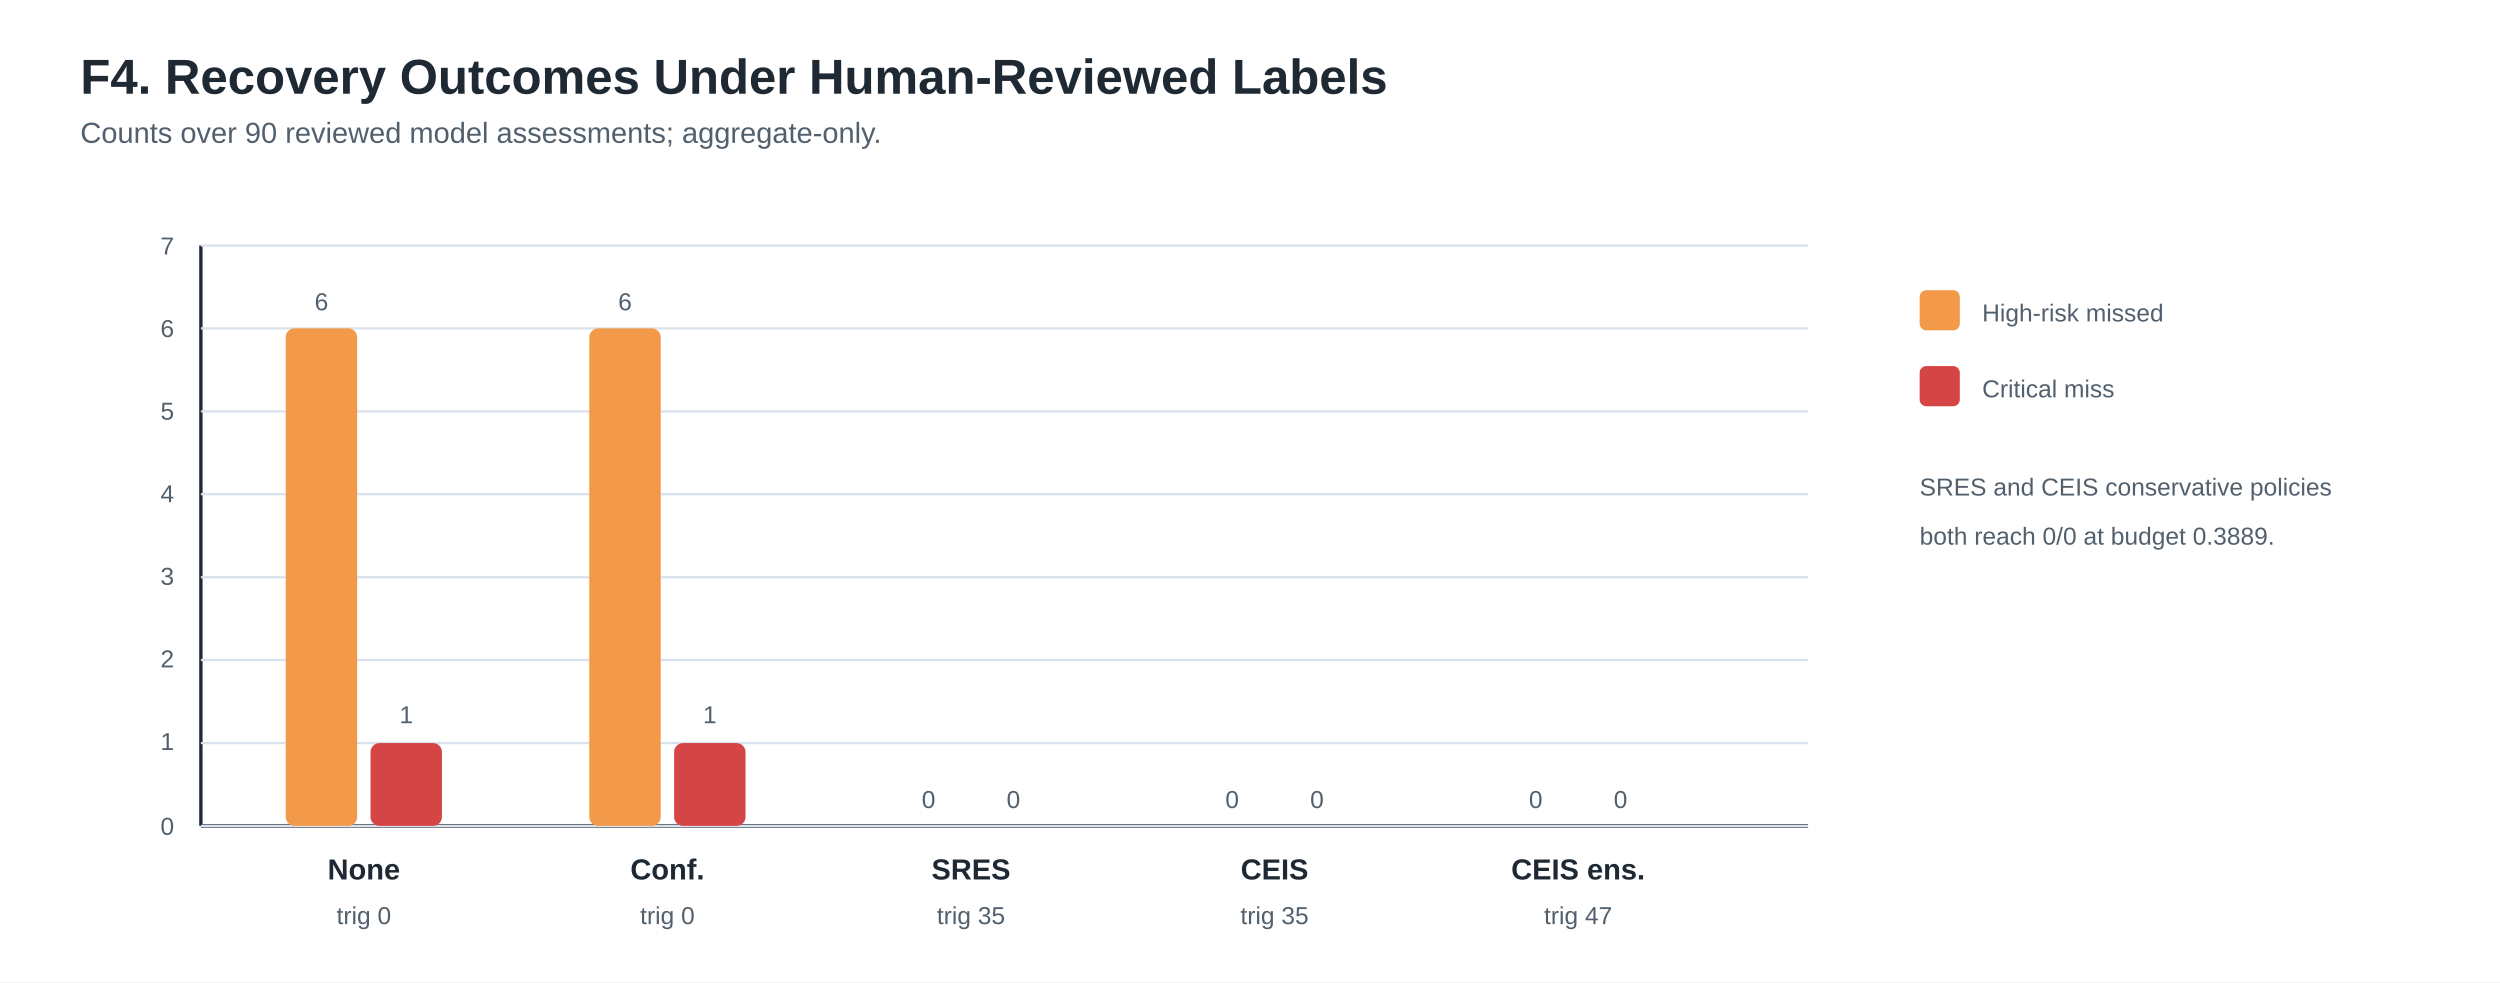
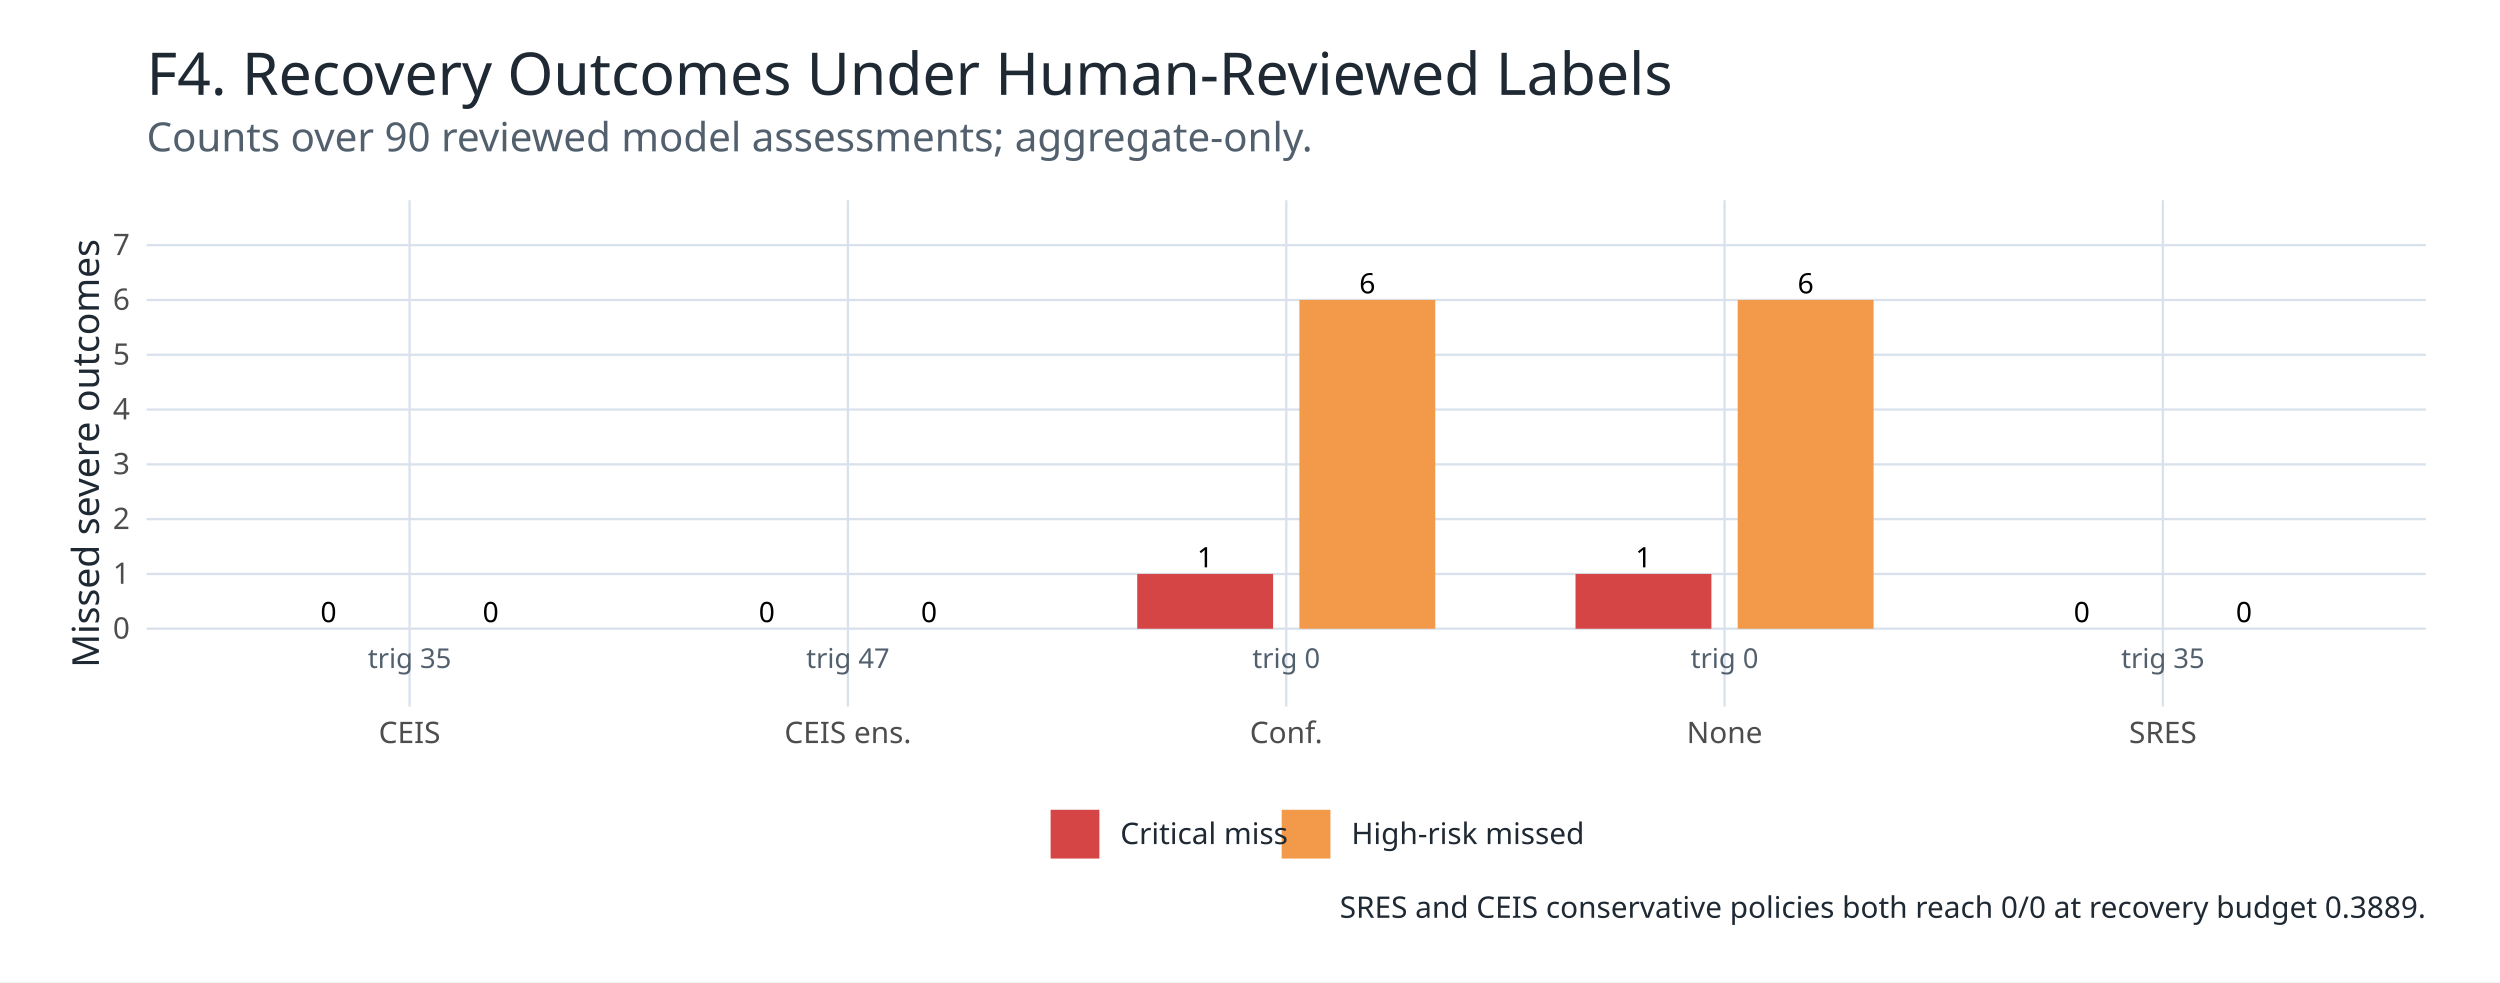
- <svg xmlns="http://www.w3.org/2000/svg" width="1120" height="440" viewBox="0 0 1120 440" role="img">
-   <rect width="1120" height="440" fill="white" />
-   <style>
-   text { font-family: Arial, Helvetica, sans-serif; fill: #1f2933; }
-   .title { font-size: 22px; font-weight: 700; }
-   .subtitle { font-size: 13px; fill: #52606d; }
-   .label { font-size: 13px; font-weight: 700; }
-   .small { font-size: 11px; fill: #52606d; }
- </style>
-   <text x="36" y="42" class="title" text-anchor="start">F4. Recovery Outcomes Under Human-Reviewed Labels</text>
-   <text x="36" y="64" class="subtitle" text-anchor="start">Counts over 90 reviewed model assessments; aggregate-only.</text>
-   <line x1="90" y1="370" x2="810" y2="370" stroke="#1f2933" stroke-width="1.5" />
-   <line x1="90" y1="110" x2="90" y2="370" stroke="#1f2933" stroke-width="1.5" />
-   <line x1="90" y1="370.0" x2="810" y2="370.0" stroke="#d9e2ec" stroke-width="1" />
-   <text x="78" y="374" class="small" text-anchor="end">0</text>
-   <line x1="90" y1="332.9" x2="810" y2="332.9" stroke="#d9e2ec" stroke-width="1" />
-   <text x="78" y="336" class="small" text-anchor="end">1</text>
-   <line x1="90" y1="295.7" x2="810" y2="295.7" stroke="#d9e2ec" stroke-width="1" />
-   <text x="78" y="299" class="small" text-anchor="end">2</text>
-   <line x1="90" y1="258.6" x2="810" y2="258.6" stroke="#d9e2ec" stroke-width="1" />
-   <text x="78" y="262" class="small" text-anchor="end">3</text>
-   <line x1="90" y1="221.4" x2="810" y2="221.4" stroke="#d9e2ec" stroke-width="1" />
-   <text x="78" y="225" class="small" text-anchor="end">4</text>
-   <line x1="90" y1="184.3" x2="810" y2="184.3" stroke="#d9e2ec" stroke-width="1" />
-   <text x="78" y="188" class="small" text-anchor="end">5</text>
-   <line x1="90" y1="147.1" x2="810" y2="147.1" stroke="#d9e2ec" stroke-width="1" />
-   <text x="78" y="151" class="small" text-anchor="end">6</text>
-   <line x1="90" y1="110.0" x2="810" y2="110.0" stroke="#d9e2ec" stroke-width="1" />
-   <text x="78" y="114" class="small" text-anchor="end">7</text>
-   <rect x="128" y="147.1" width="32" height="222.9" fill="#f2994a" rx="4" />
-   <text x="144" y="139" class="small" text-anchor="middle">6</text>
-   <rect x="166" y="332.9" width="32" height="37.1" fill="#d64545" rx="4" />
-   <text x="182" y="324" class="small" text-anchor="middle">1</text>
-   <text x="163" y="394" class="label" text-anchor="middle">None</text>
-   <text x="163" y="414" class="small" text-anchor="middle">trig 0</text>
-   <rect x="264" y="147.1" width="32" height="222.9" fill="#f2994a" rx="4" />
-   <text x="280" y="139" class="small" text-anchor="middle">6</text>
-   <rect x="302" y="332.9" width="32" height="37.1" fill="#d64545" rx="4" />
-   <text x="318" y="324" class="small" text-anchor="middle">1</text>
-   <text x="299" y="394" class="label" text-anchor="middle">Conf.</text>
-   <text x="299" y="414" class="small" text-anchor="middle">trig 0</text>
-   <rect x="400" y="370.0" width="32" height="0.0" fill="#f2994a" rx="4" />
-   <text x="416" y="362" class="small" text-anchor="middle">0</text>
-   <rect x="438" y="370.0" width="32" height="0.0" fill="#d64545" rx="4" />
-   <text x="454" y="362" class="small" text-anchor="middle">0</text>
-   <text x="435" y="394" class="label" text-anchor="middle">SRES</text>
-   <text x="435" y="414" class="small" text-anchor="middle">trig 35</text>
-   <rect x="536" y="370.0" width="32" height="0.0" fill="#f2994a" rx="4" />
-   <text x="552" y="362" class="small" text-anchor="middle">0</text>
-   <rect x="574" y="370.0" width="32" height="0.0" fill="#d64545" rx="4" />
-   <text x="590" y="362" class="small" text-anchor="middle">0</text>
-   <text x="571" y="394" class="label" text-anchor="middle">CEIS</text>
-   <text x="571" y="414" class="small" text-anchor="middle">trig 35</text>
-   <rect x="672" y="370.0" width="32" height="0.0" fill="#f2994a" rx="4" />
-   <text x="688" y="362" class="small" text-anchor="middle">0</text>
-   <rect x="710" y="370.0" width="32" height="0.0" fill="#d64545" rx="4" />
-   <text x="726" y="362" class="small" text-anchor="middle">0</text>
-   <text x="707" y="394" class="label" text-anchor="middle">CEIS ens.</text>
-   <text x="707" y="414" class="small" text-anchor="middle">trig 47</text>
-   <rect x="860" y="130" width="18" height="18" fill="#f2994a" rx="3" />
-   <text x="888" y="144" class="small" text-anchor="start">High-risk missed</text>
-   <rect x="860" y="164" width="18" height="18" fill="#d64545" rx="3" />
-   <text x="888" y="178" class="small" text-anchor="start">Critical miss</text>
-   <text x="860" y="222" class="small" text-anchor="start">SRES and CEIS conservative policies</text>
-   <text x="860" y="244" class="small" text-anchor="start">both reach 0/0 at budget 0.3889.</text>
+ <svg xmlns="http://www.w3.org/2000/svg" width="806.40pt" height="316.80pt" viewBox="0 0 806.40 316.80">
+   <g class="svglite">
+     <defs>
+       <style type="text/css">
+     .svglite line, .svglite polyline, .svglite polygon, .svglite path, .svglite rect, .svglite circle {
+       fill: none;
+       stroke: #000000;
+       stroke-linecap: round;
+       stroke-linejoin: round;
+       stroke-miterlimit: 10.00;
+     }
+     .svglite text {
+       white-space: pre;
+     }
+     .svglite g.glyphgroup path {
+       fill: inherit;
+       stroke: none;
+     }
+   </style>
+     </defs>
+     <rect width="100%" height="100%" style="stroke: none; fill: #FFFFFF;" />
+     <defs>
+       <clipPath id="cpMC4wMHw4MDYuNDB8MC4wMHwzMTYuODA=">
+         <rect x="0.00" y="0.00" width="806.40" height="316.80" />
+       </clipPath>
+     </defs>
+     <g clip-path="url(#cpMC4wMHw4MDYuNDB8MC4wMHwzMTYuODA=)">
+       <rect x="0" y="-0" width="806.40" height="316.80" style="stroke-width: 1.16; stroke: none; fill: #FFFFFF;" />
+     </g>
+     <defs>
+       <clipPath id="cpNDcuMjh8NzgyLjQ5fDY0LjU4fDIyNy45MA==">
+         <rect x="47.28" y="64.58" width="735.21" height="163.32" />
+       </clipPath>
+     </defs>
+     <g clip-path="url(#cpNDcuMjh8NzgyLjQ5fDY0LjU4fDIyNy45MA==)">
+       <polyline points="47.28,202.80 782.49,202.80 " style="stroke-width: 0.75; stroke: #D9E2EC; stroke-linecap: butt;" />
+       <polyline points="47.28,185.13 782.49,185.13 " style="stroke-width: 0.75; stroke: #D9E2EC; stroke-linecap: butt;" />
+       <polyline points="47.28,167.45 782.49,167.45 " style="stroke-width: 0.75; stroke: #D9E2EC; stroke-linecap: butt;" />
+       <polyline points="47.28,149.78 782.49,149.78 " style="stroke-width: 0.75; stroke: #D9E2EC; stroke-linecap: butt;" />
+       <polyline points="47.28,132.10 782.49,132.10 " style="stroke-width: 0.75; stroke: #D9E2EC; stroke-linecap: butt;" />
+       <polyline points="47.28,114.43 782.49,114.43 " style="stroke-width: 0.75; stroke: #D9E2EC; stroke-linecap: butt;" />
+       <polyline points="47.28,96.75 782.49,96.75 " style="stroke-width: 0.75; stroke: #D9E2EC; stroke-linecap: butt;" />
+       <polyline points="47.28,79.07 782.49,79.07 " style="stroke-width: 0.75; stroke: #D9E2EC; stroke-linecap: butt;" />
+       <polyline points="132.11,227.90 132.11,64.58 " style="stroke-width: 0.75; stroke: #D9E2EC; stroke-linecap: butt;" />
+       <polyline points="273.50,227.90 273.50,64.58 " style="stroke-width: 0.75; stroke: #D9E2EC; stroke-linecap: butt;" />
+       <polyline points="414.89,227.90 414.89,64.58 " style="stroke-width: 0.75; stroke: #D9E2EC; stroke-linecap: butt;" />
+       <polyline points="556.27,227.90 556.27,64.58 " style="stroke-width: 0.75; stroke: #D9E2EC; stroke-linecap: butt;" />
+       <polyline points="697.66,227.90 697.66,64.58 " style="stroke-width: 0.75; stroke: #D9E2EC; stroke-linecap: butt;" />
+       <rect x="560.51" y="96.75" width="43.83" height="106.05" style="stroke-width: 1.16; stroke: none; stroke-linecap: butt; stroke-linejoin: miter; fill: #F2994A;" />
+       <rect x="508.20" y="185.13" width="43.83" height="17.68" style="stroke-width: 1.16; stroke: none; stroke-linecap: butt; stroke-linejoin: miter; fill: #D64545;" />
+       <rect x="419.13" y="96.75" width="43.83" height="106.05" style="stroke-width: 1.16; stroke: none; stroke-linecap: butt; stroke-linejoin: miter; fill: #F2994A;" />
+       <rect x="366.82" y="185.13" width="43.83" height="17.68" style="stroke-width: 1.16; stroke: none; stroke-linecap: butt; stroke-linejoin: miter; fill: #D64545;" />
+       <rect x="701.90" y="202.80" width="43.83" height="0.00" style="stroke-width: 1.16; stroke: none; stroke-linecap: butt; stroke-linejoin: miter; fill: #F2994A;" />
+       <rect x="649.59" y="202.80" width="43.83" height="0.00" style="stroke-width: 1.16; stroke: none; stroke-linecap: butt; stroke-linejoin: miter; fill: #D64545;" />
+       <rect x="136.36" y="202.80" width="43.83" height="0.00" style="stroke-width: 1.16; stroke: none; stroke-linecap: butt; stroke-linejoin: miter; fill: #F2994A;" />
+       <rect x="84.04" y="202.80" width="43.83" height="0.00" style="stroke-width: 1.16; stroke: none; stroke-linecap: butt; stroke-linejoin: miter; fill: #D64545;" />
+       <rect x="277.74" y="202.80" width="43.83" height="0.00" style="stroke-width: 1.16; stroke: none; stroke-linecap: butt; stroke-linejoin: miter; fill: #F2994A;" />
+       <rect x="225.43" y="202.80" width="43.83" height="0.00" style="stroke-width: 1.16; stroke: none; stroke-linecap: butt; stroke-linejoin: miter; fill: #D64545;" />
+       <text x="582.43" y="94.63" text-anchor="middle" style="font-size: 9.10px; font-family: &quot;EB Garamond Initials&quot;;" textLength="3.31px" lengthAdjust="spacingAndGlyphs">6</text>
+       <text x="530.12" y="183.01" text-anchor="middle" style="font-size: 9.10px; font-family: &quot;EB Garamond Initials&quot;;" textLength="3.31px" lengthAdjust="spacingAndGlyphs">1</text>
+       <text x="441.04" y="94.63" text-anchor="middle" style="font-size: 9.10px; font-family: &quot;EB Garamond Initials&quot;;" textLength="3.31px" lengthAdjust="spacingAndGlyphs">6</text>
+       <text x="388.73" y="183.01" text-anchor="middle" style="font-size: 9.10px; font-family: &quot;EB Garamond Initials&quot;;" textLength="3.31px" lengthAdjust="spacingAndGlyphs">1</text>
+       <text x="723.81" y="200.68" text-anchor="middle" style="font-size: 9.10px; font-family: &quot;EB Garamond Initials&quot;;" textLength="3.31px" lengthAdjust="spacingAndGlyphs">0</text>
+       <text x="671.50" y="200.68" text-anchor="middle" style="font-size: 9.10px; font-family: &quot;EB Garamond Initials&quot;;" textLength="3.31px" lengthAdjust="spacingAndGlyphs">0</text>
+       <text x="158.27" y="200.68" text-anchor="middle" style="font-size: 9.10px; font-family: &quot;EB Garamond Initials&quot;;" textLength="3.31px" lengthAdjust="spacingAndGlyphs">0</text>
+       <text x="105.96" y="200.68" text-anchor="middle" style="font-size: 9.10px; font-family: &quot;EB Garamond Initials&quot;;" textLength="3.31px" lengthAdjust="spacingAndGlyphs">0</text>
+       <text x="299.66" y="200.68" text-anchor="middle" style="font-size: 9.10px; font-family: &quot;EB Garamond Initials&quot;;" textLength="3.31px" lengthAdjust="spacingAndGlyphs">0</text>
+       <text x="247.34" y="200.68" text-anchor="middle" style="font-size: 9.10px; font-family: &quot;EB Garamond Initials&quot;;" textLength="3.31px" lengthAdjust="spacingAndGlyphs">0</text>
+       <text x="556.27" y="215.46" text-anchor="middle" style="font-size: 8.82px;fill: #52606D; font-family: &quot;EB Garamond Initials&quot;;" textLength="19.22px" lengthAdjust="spacingAndGlyphs">trig 0</text>
+       <text x="414.89" y="215.46" text-anchor="middle" style="font-size: 8.82px;fill: #52606D; font-family: &quot;EB Garamond Initials&quot;;" textLength="19.22px" lengthAdjust="spacingAndGlyphs">trig 0</text>
+       <text x="697.66" y="215.46" text-anchor="middle" style="font-size: 8.82px;fill: #52606D; font-family: &quot;EB Garamond Initials&quot;;" textLength="22.42px" lengthAdjust="spacingAndGlyphs">trig 35</text>
+       <text x="132.11" y="215.46" text-anchor="middle" style="font-size: 8.82px;fill: #52606D; font-family: &quot;EB Garamond Initials&quot;;" textLength="22.42px" lengthAdjust="spacingAndGlyphs">trig 35</text>
+       <text x="273.50" y="215.46" text-anchor="middle" style="font-size: 8.82px;fill: #52606D; font-family: &quot;EB Garamond Initials&quot;;" textLength="22.42px" lengthAdjust="spacingAndGlyphs">trig 47</text>
+     </g>
+     <g clip-path="url(#cpMC4wMHw4MDYuNDB8MC4wMHwzMTYuODA=)">
+       <text x="41.90" y="206.00" text-anchor="end" style="font-size: 9.60px;fill: #4D4D4D; font-family: &quot;EB Garamond Initials&quot;;" textLength="3.48px" lengthAdjust="spacingAndGlyphs">0</text>
+       <text x="41.90" y="188.32" text-anchor="end" style="font-size: 9.60px;fill: #4D4D4D; font-family: &quot;EB Garamond Initials&quot;;" textLength="3.48px" lengthAdjust="spacingAndGlyphs">1</text>
+       <text x="41.90" y="170.65" text-anchor="end" style="font-size: 9.60px;fill: #4D4D4D; font-family: &quot;EB Garamond Initials&quot;;" textLength="3.48px" lengthAdjust="spacingAndGlyphs">2</text>
+       <text x="41.90" y="152.97" text-anchor="end" style="font-size: 9.60px;fill: #4D4D4D; font-family: &quot;EB Garamond Initials&quot;;" textLength="3.48px" lengthAdjust="spacingAndGlyphs">3</text>
+       <text x="41.90" y="135.30" text-anchor="end" style="font-size: 9.60px;fill: #4D4D4D; font-family: &quot;EB Garamond Initials&quot;;" textLength="3.48px" lengthAdjust="spacingAndGlyphs">4</text>
+       <text x="41.90" y="117.62" text-anchor="end" style="font-size: 9.60px;fill: #4D4D4D; font-family: &quot;EB Garamond Initials&quot;;" textLength="3.48px" lengthAdjust="spacingAndGlyphs">5</text>
+       <text x="41.90" y="99.95" text-anchor="end" style="font-size: 9.60px;fill: #4D4D4D; font-family: &quot;EB Garamond Initials&quot;;" textLength="3.48px" lengthAdjust="spacingAndGlyphs">6</text>
+       <text x="41.90" y="82.27" text-anchor="end" style="font-size: 9.60px;fill: #4D4D4D; font-family: &quot;EB Garamond Initials&quot;;" textLength="3.48px" lengthAdjust="spacingAndGlyphs">7</text>
+       <text x="132.11" y="239.68" text-anchor="middle" style="font-size: 9.60px;fill: #4D4D4D; font-family: &quot;EB Garamond Initials&quot;;" textLength="13.94px" lengthAdjust="spacingAndGlyphs">CEIS</text>
+       <text x="273.50" y="239.68" text-anchor="middle" style="font-size: 9.60px;fill: #4D4D4D; font-family: &quot;EB Garamond Initials&quot;;" textLength="31.36px" lengthAdjust="spacingAndGlyphs">CEIS ens.</text>
+       <text x="414.89" y="239.68" text-anchor="middle" style="font-size: 9.60px;fill: #4D4D4D; font-family: &quot;EB Garamond Initials&quot;;" textLength="18.69px" lengthAdjust="spacingAndGlyphs">Conf.</text>
+       <text x="556.27" y="239.68" text-anchor="middle" style="font-size: 9.60px;fill: #4D4D4D; font-family: &quot;EB Garamond Initials&quot;;" textLength="21.31px" lengthAdjust="spacingAndGlyphs">None</text>
+       <text x="697.66" y="239.68" text-anchor="middle" style="font-size: 9.60px;fill: #4D4D4D; font-family: &quot;EB Garamond Initials&quot;;" textLength="13.94px" lengthAdjust="spacingAndGlyphs">SRES</text>
+       <text transform="translate(31.91,146.24) rotate(-90)" text-anchor="middle" style="font-size: 12.00px;fill: #1F2933; font-family: &quot;EB Garamond Initials&quot;;" textLength="99.38px" lengthAdjust="spacingAndGlyphs">Missed severe outcomes</text>
+       <rect x="338.89" y="261.20" width="15.73" height="15.73" style="stroke-width: 1.16; stroke: none; stroke-linecap: butt; stroke-linejoin: miter; fill: #D64545;" />
+       <rect x="413.42" y="261.20" width="15.73" height="15.73" style="stroke-width: 1.16; stroke: none; stroke-linecap: butt; stroke-linejoin: miter; fill: #F2994A;" />
+       <text x="361.37" y="272.26" style="font-size: 9.60px;fill: #1F2933; font-family: &quot;EB Garamond Initials&quot;;" textLength="45.30px" lengthAdjust="spacingAndGlyphs">Critical miss</text>
+       <text x="435.91" y="272.26" style="font-size: 9.60px;fill: #1F2933; font-family: &quot;EB Garamond Initials&quot;;" textLength="55.75px" lengthAdjust="spacingAndGlyphs">High-risk missed</text>
+       <text x="47.28" y="48.81" style="font-size: 13.00px;fill: #52606D; font-family: &quot;EB Garamond Initials&quot;;" textLength="281.41px" lengthAdjust="spacingAndGlyphs">Counts over 90 reviewed model assessments; aggregate-only.</text>
+       <text x="47.28" y="30.59" style="font-size: 19.00px;fill: #1F2933; font-family: &quot;EB Garamond Initials&quot;;" textLength="380.22px" lengthAdjust="spacingAndGlyphs">F4. Recovery Outcomes Under Human-Reviewed Labels</text>
+       <text x="782.49" y="296.05" text-anchor="end" style="font-size: 9.60px;fill: #1F2933; font-family: &quot;EB Garamond Initials&quot;;" textLength="273.36px" lengthAdjust="spacingAndGlyphs">SRES and CEIS conservative policies both reach 0/0 at recovery budget 0.3889.</text>
+     </g>
+   </g>
</svg>
